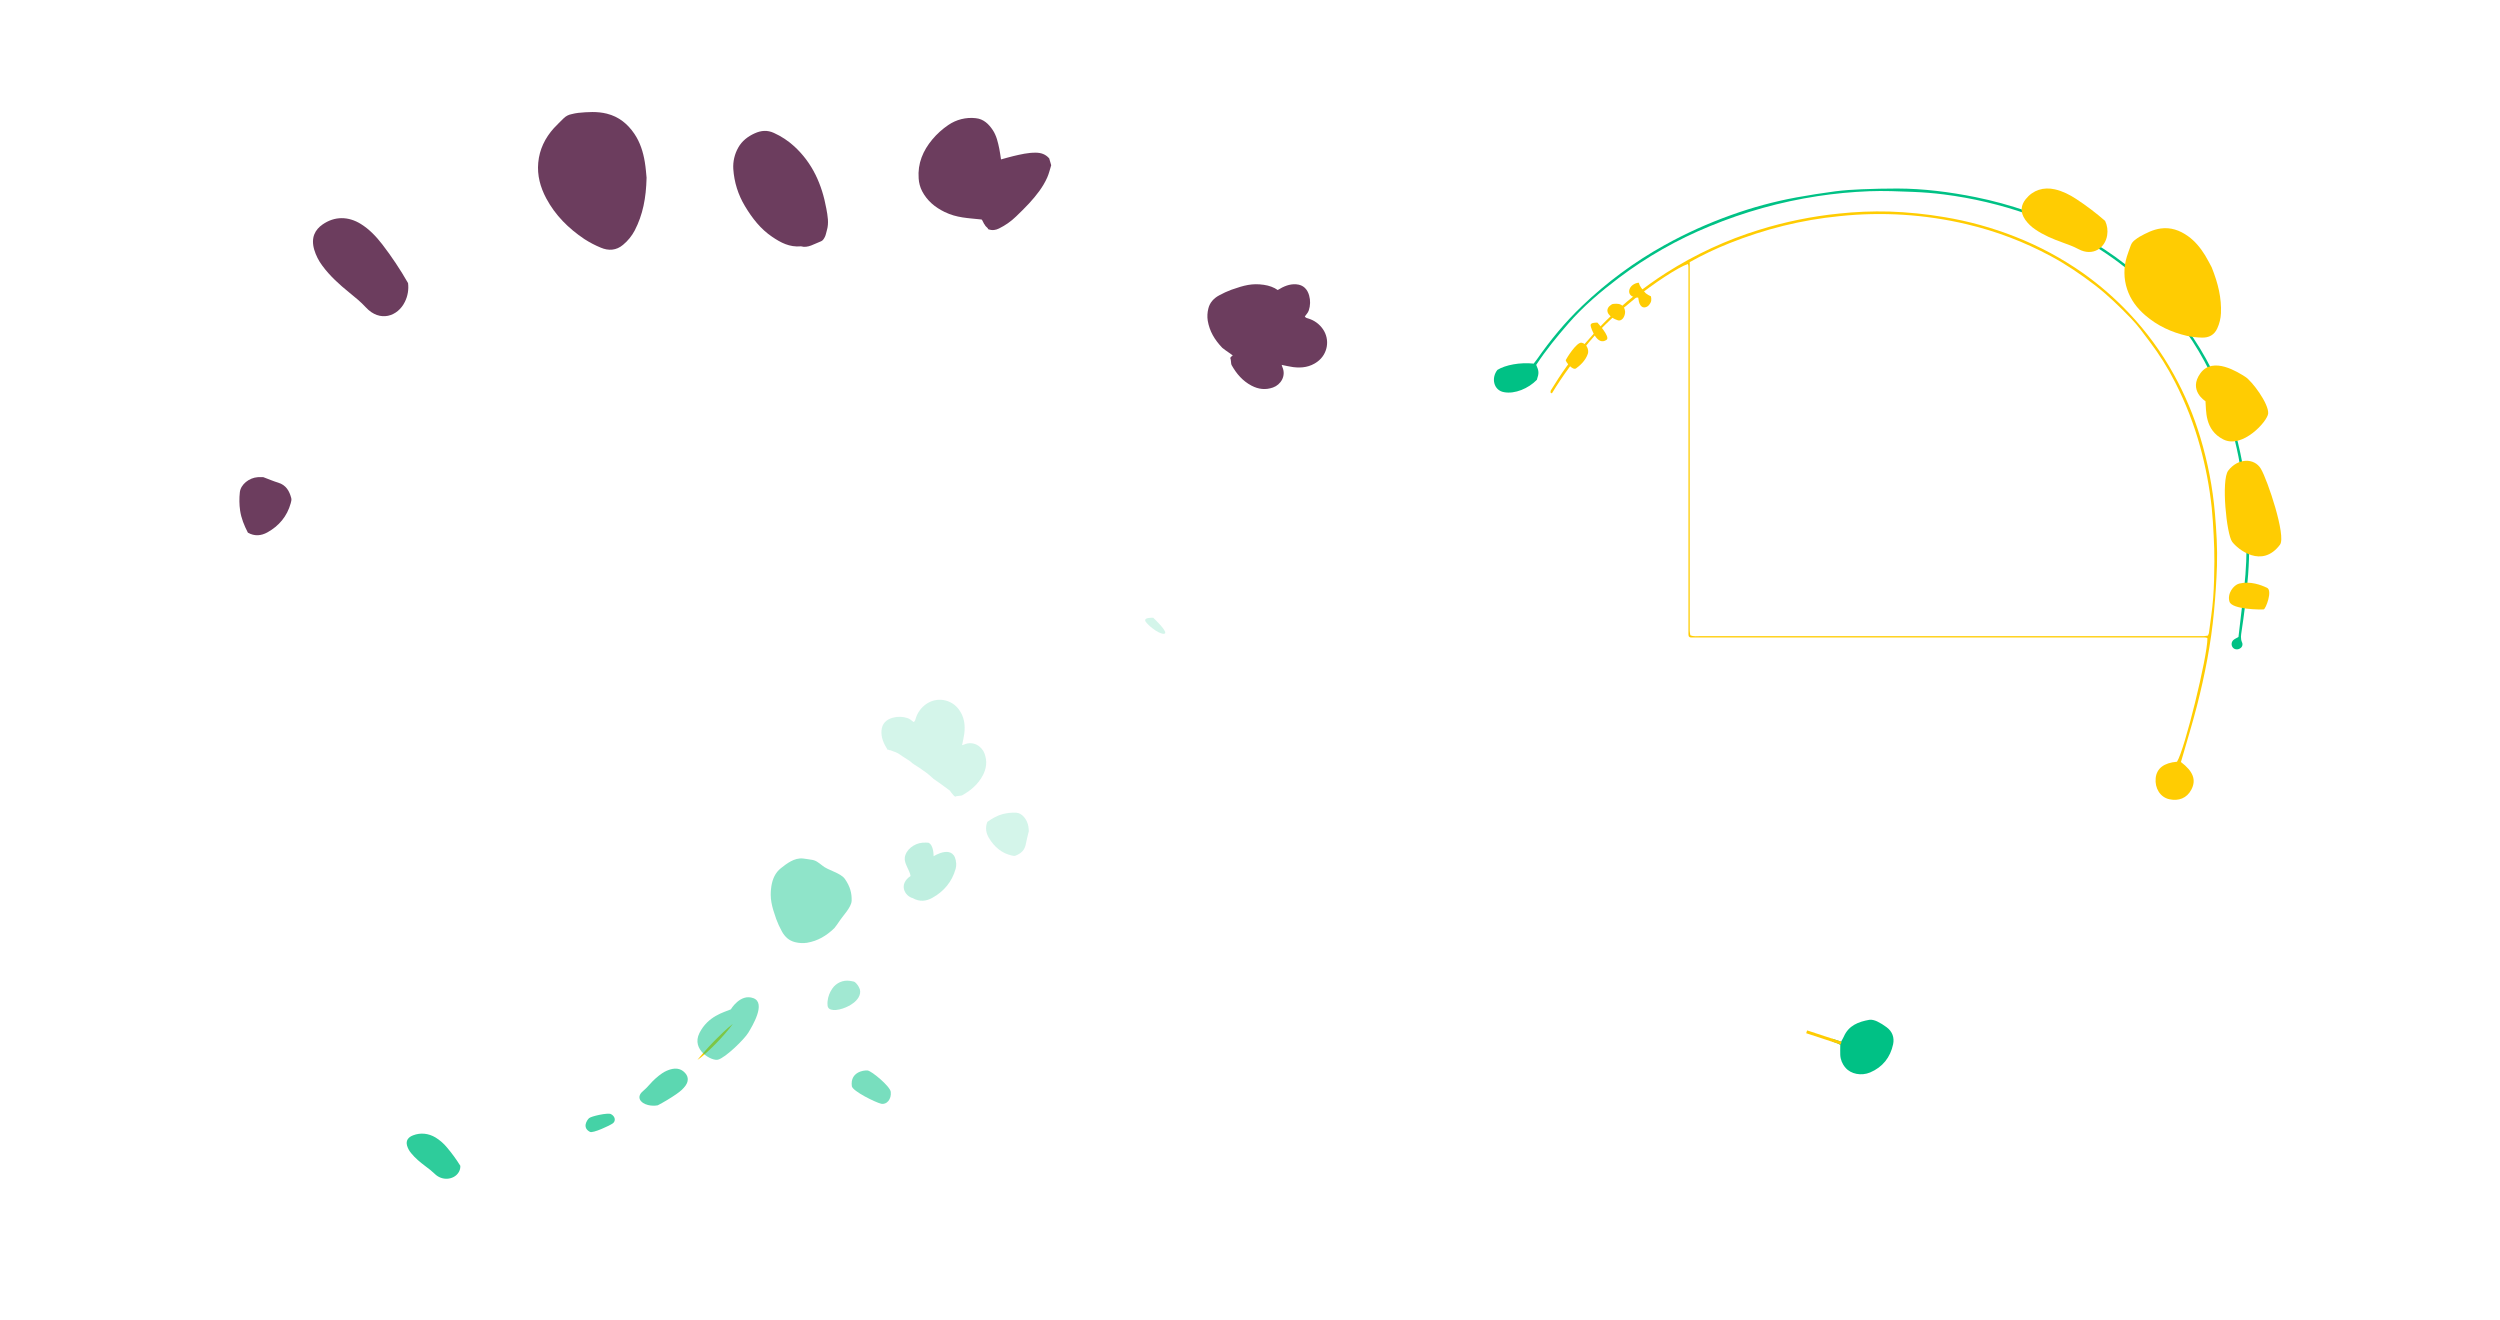
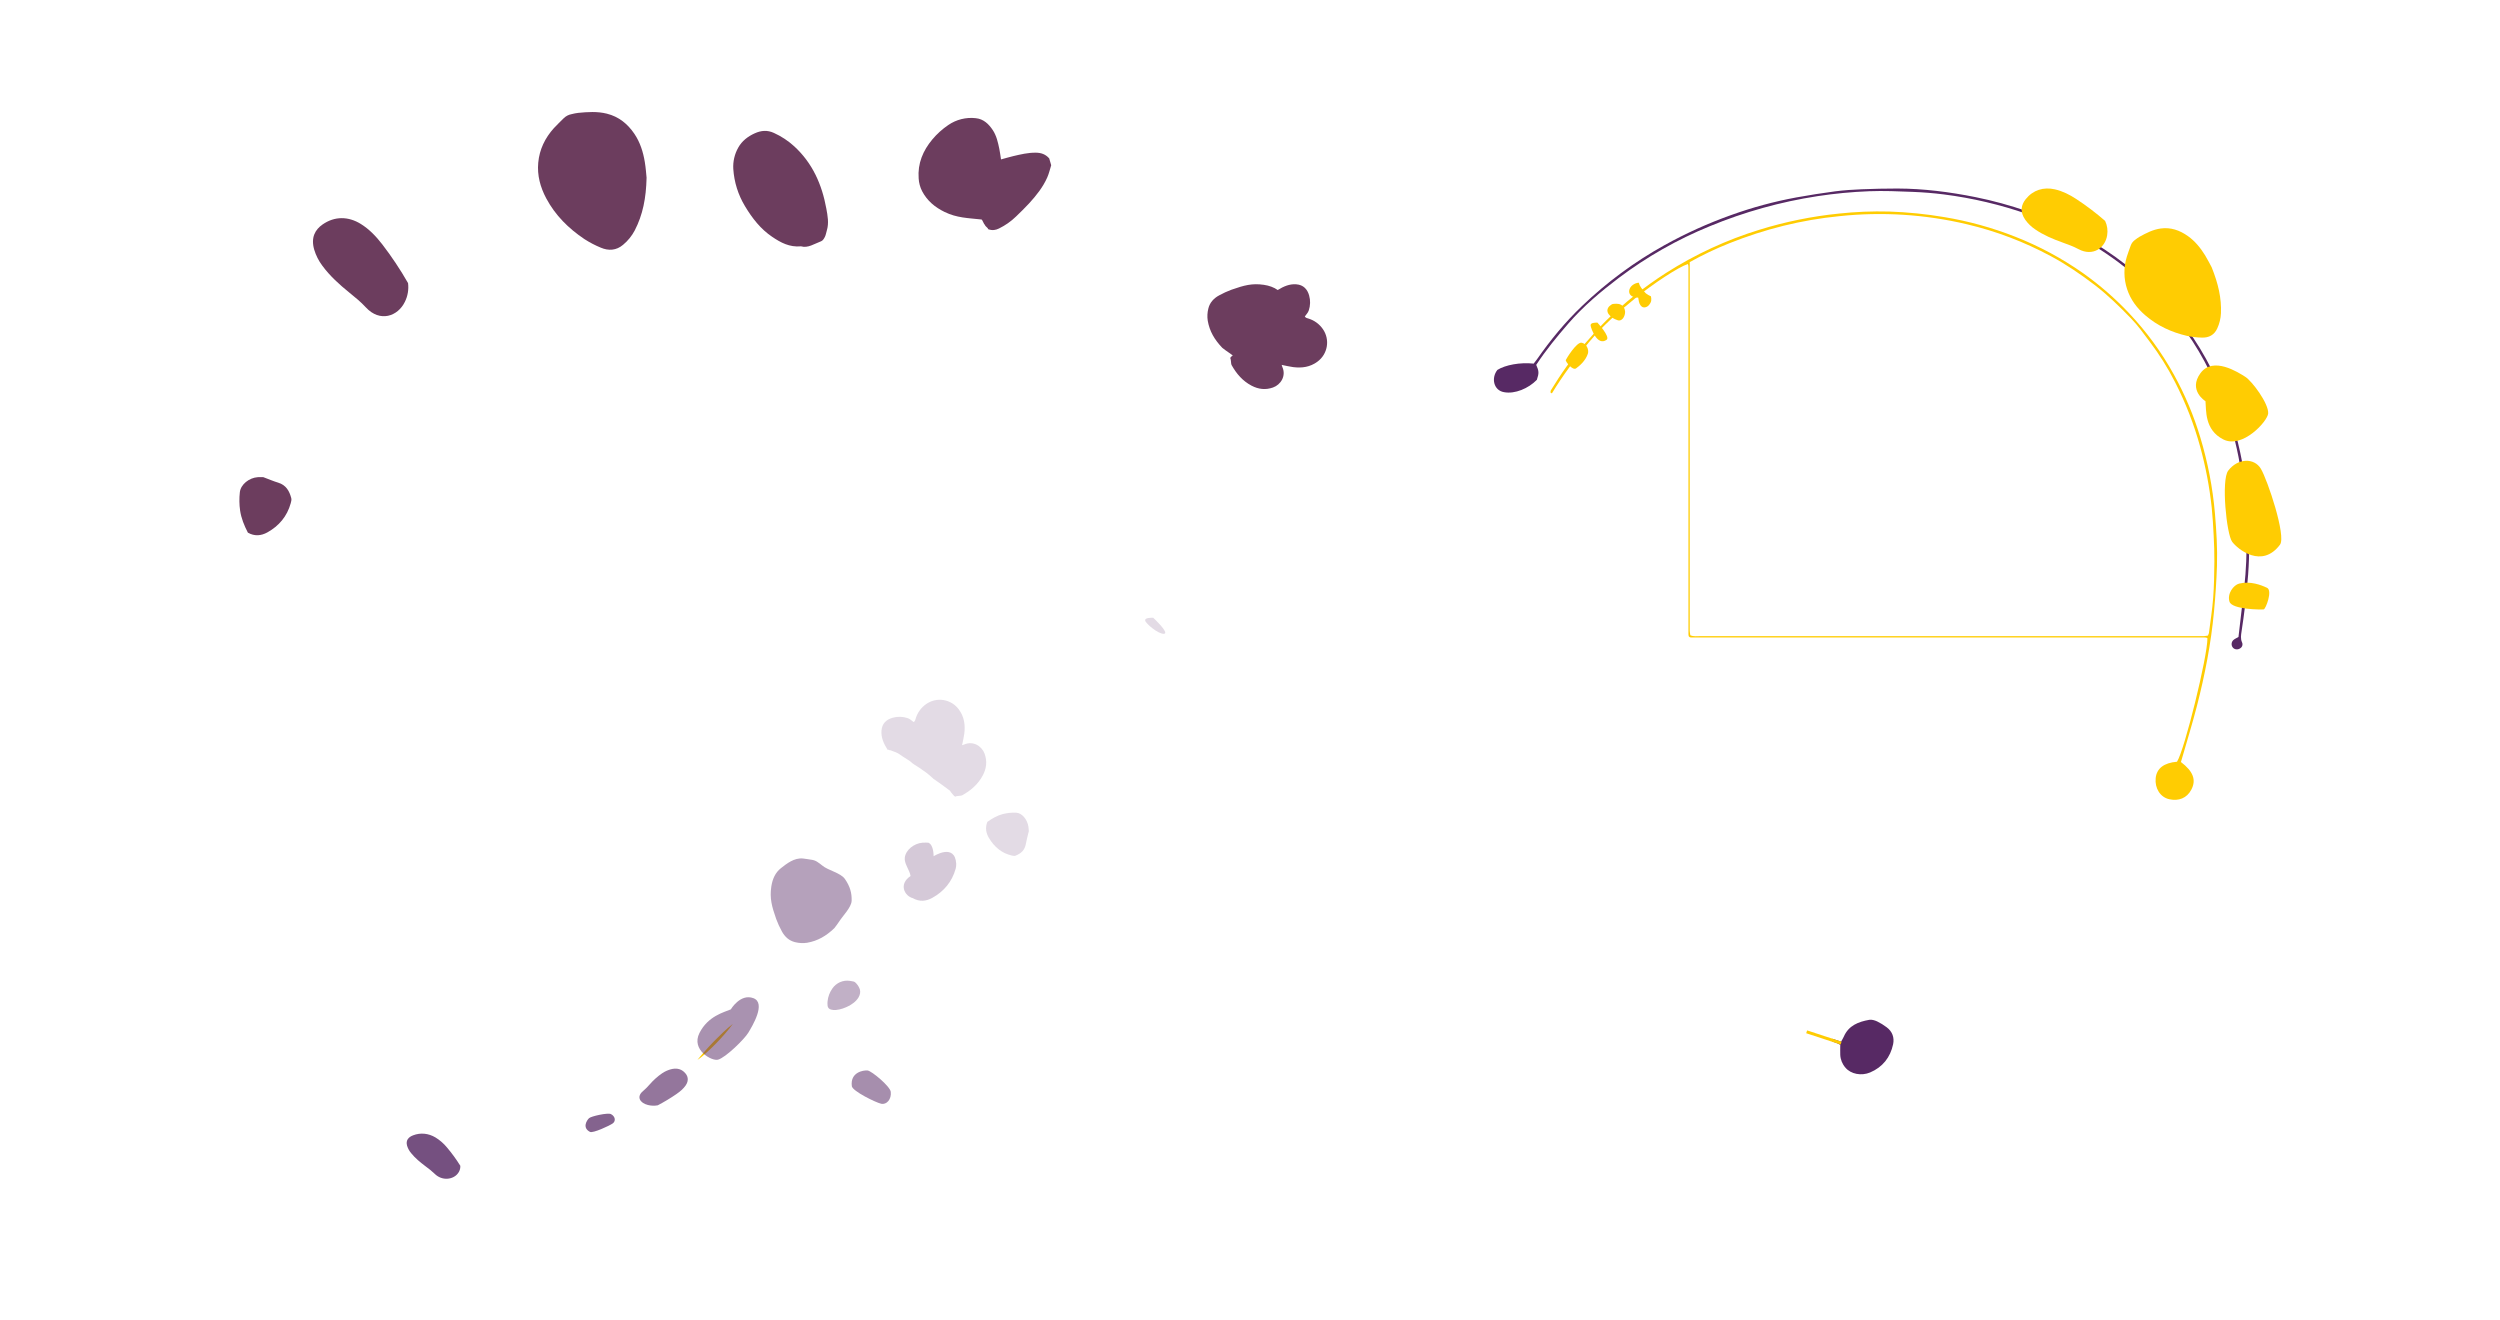
<svg xmlns="http://www.w3.org/2000/svg" id="Layer_1" data-name="Layer 1" width="46.67in" height="24.64in" viewBox="0 0 3360 1773.82">
  <defs>
    <style>
      .cls-1, .cls-10, .cls-11, .cls-12, .cls-4, .cls-5, .cls-6, .cls-7, .cls-8, .cls-9 {
-         fill: #00c185;
+         fill: #572964;
      }

      .cls-2 {
        fill: #521b42;
        opacity: 0.85;
      }

      .cls-3 {
        fill: #ffcc02;
      }

      .cls-4 {
        opacity: 0.17;
      }

      .cls-5 {
        opacity: 0.73;
      }

      .cls-6 {
        opacity: 0.51;
      }

      .cls-7 {
        opacity: 0.37;
      }

      .cls-8 {
        opacity: 0.64;
      }

      .cls-9 {
        opacity: 0.25;
      }

      .cls-10 {
        opacity: 0.44;
      }

      .cls-11 {
        opacity: 0.82;
      }

      .cls-12 {
        opacity: 0.53;
      }

      .cls-13 {
        fill: none;
        stroke: #ffcc02;
        stroke-miterlimit: 10;
        stroke-width: 4px;
      }
    </style>
  </defs>
  <g>
    <path class="cls-1" d="M2535.54,1380.49a75.29,75.29,0,0,0-12.69-7.79c-3.21-1.47-7.24-2.71-10.56-2.12-14.48,2.59-27.7,7.56-34.19,22.54-1,2.31-2.4,4.46-3.68,6.79L2462.6,1396v3.82c2.24.78,4.48,1.55,6.71,2.34a32.38,32.38,0,0,1,4,2c0,4.91-.16,9.25,0,13.57a28,28,0,0,0,7,17.18c7.29,8.65,21.43,11.35,33.14,6.4,16.73-7.08,27.15-20.21,30.9-37.91C2546.22,1394.43,2543.34,1386.17,2535.54,1380.49Z" />
    <path class="cls-2" d="M869,238.8c-.63,27.23-5,49.82-15.95,70.9a63.32,63.32,0,0,1-15.63,19.24c-9,7.67-19.43,8.34-29.94,3.85a135.21,135.21,0,0,1-22.06-11.53c-21.27-14.26-39.12-31.92-51.29-54.77-8-15-12.31-31-10.74-47.92,1.63-17.72,9.11-33.19,21-46.38,4.24-4.68,8.95-8.94,13.37-13.47a20.22,20.22,0,0,1,10.48-5.38,67.69,67.69,0,0,1,8.78-1.7c12.91-1.25,25.78-2.15,38.62,1.07,16,4,27.87,13.66,36.92,27,7.77,11.48,11.86,24.47,14.07,38C868,225.9,868.53,234.19,869,238.8Z" />
    <path class="cls-2" d="M1328.14,308c-.82-2.64-3.63-3.17-4.5-6-1.22-.27-3.27-6.93-4.54-7.07-18.3-2-33.07-2.08-49.67-10.18-12.85-6.27-23.38-15-30.14-27.93a43,43,0,0,1-4.62-17.16c-1.47-20.13,5.83-37.26,18.36-52.28A103.88,103.88,0,0,1,1274.46,168a54.3,54.3,0,0,1,36.94-9.23c10.43,1,17.41,7.81,22.89,16,5,7.58,7,16.46,8.79,25.25.94,4.51,1.49,9.1,2.29,14.17,5.67-1.54,11-3.15,16.38-4.42,10-2.36,20-4.76,30.4-4.64,7,.07,13,2,18,7.7.75,2.59,1.58,5.44,2.66,9.18-1.56,5-2.87,10.83-5.23,16.24-5.8,13.26-14.8,24.43-24.44,35-5.59,6.16-11.67,11.88-17.62,17.7A88.85,88.85,0,0,1,1342.68,307C1338.32,309.13,1333.93,310.05,1328.14,308Z" />
    <path class="cls-2" d="M1076.56,331c-15.66,1.43-27.37-5.14-38.45-12.55-15.78-10.56-27.21-25.31-36.86-41.44a110.42,110.42,0,0,1-15.7-49.92,52.09,52.09,0,0,1,6.65-28.77c5-8.93,12.84-15,22.21-19.23,8.57-3.83,16.83-4.61,25.81-.46a103.65,103.65,0,0,1,27.27,18c24.64,22.66,37.22,51.42,43.08,83.55,1.77,9.67,3.73,19.62.68,29.54-.88,2.86-1.27,5.93-2.58,8.56-1.12,2.26-2.84,5.08-5,5.87C1094.48,327.55,1085.84,333.77,1076.56,331Z" />
    <path class="cls-3" d="M2268.53,354.78c-12.68,4.08-46.12,26-71.2,46.38-22.22,18-43.6,36.9-62,59-18,21.71-34.9,44.23-49.56,68.43l-1.81-.84c.09-1-.17-2.28.31-3.06,13.23-21.59,27.47-42.46,44.44-61.33,9.76-10.87,19.23-22.07,29.66-32.27a498.2,498.2,0,0,1,81-64.46,515.74,515.74,0,0,1,125.59-58,547.06,547.06,0,0,1,106.36-21.63,507.9,507.9,0,0,1,67.74-2.76,558.2,558.2,0,0,1,74.27,7.51,469.72,469.72,0,0,1,95.05,26.3,434.36,434.36,0,0,1,91.25,49,415.73,415.73,0,0,1,61.66,53.63,404.12,404.12,0,0,1,60.42,82.7A429,429,0,0,1,2957.27,588a502.56,502.56,0,0,1,19.59,101.66c2,23.55,3.5,47.12,2.74,70.72-.66,20.57-2.08,41.13-4,61.63-4,42.81-12.2,84.92-22.86,126.52-6.2,24.15-13.63,48-20.51,72-.35,1.23-.76,2.44-1.1,3.53,16.54,12.56,20.94,24.09,14,37.18-6,11.44-17,15.66-29.64,12.86-12.19-2.7-19.62-14.86-18.25-28.4,1.32-13,11.06-20.53,28.64-22,10.08-15.35,41-141.15,40.92-165.91-.29-.17-.57-.36-.86-.51a4.42,4.42,0,0,0-.89-.4,4.71,4.71,0,0,0-1-.1l-1-.07H2274.24c-.33,0-.67,0-1,0s-.66,0-1-.1a4.06,4.06,0,0,1-1-.2,2,2,0,0,1-.55-.34,6.5,6.5,0,0,1-.94-.89,2.59,2.59,0,0,1-.28-.93c-.09-.65-.17-1.32-.2-2s0-1.33,0-2q0-246,0-491.9a7.59,7.59,0,0,0-.23-2C2268.93,356,2268.81,355.69,2268.53,354.78Zm2.48-2.56V839.94c0,2.67-.1,5.34,0,8,.09,1.91.5,3.81.78,5.82,4.61,1.91,9,1.14,13.21,1.14q335,0,669.95,0c2.34,0,4.68.1,7,0,1.91-.11,3.8-.51,5.53-.76a16.55,16.55,0,0,0,1.3-3.26c2-15.78,4.51-31.52,5.72-47.36,1.24-16.23,1.45-32.57,1.62-48.86.12-11.63-.36-23.27-.94-34.89-.64-12.6-1.35-25.22-2.64-37.76a516.57,516.57,0,0,0-15.4-81.26,456.44,456.44,0,0,0-33.9-87.28,358,358,0,0,0-33.87-54.1c-8-10.61-15.72-21.61-24.92-31.12-15.49-16-31.38-31.65-49.17-45.27-18.82-14.4-38.35-27.72-59.18-38.88a460.9,460.9,0,0,0-112.61-42.76,508.69,508.69,0,0,0-171.33-10.87c-51.08,5-100.21,17.37-147.77,36.35A445.66,445.66,0,0,0,2271,352.22Z" />
    <path class="cls-2" d="M548.42,380.41a44.1,44.1,0,0,1-4.27,25.2c-9.57,19.72-33.7,27.8-52.42,7.46-6.83-7.42-14.38-13.54-22.1-19.79-13.42-10.87-26.3-22.41-36.58-36.47a68.67,68.67,0,0,1-10.71-21.18c-4.85-16.5,1.24-27.11,11.2-34,16.42-11.41,34.74-11,51.39-.7,11.44,7.09,20.64,16.84,28.78,27.35A457.8,457.8,0,0,1,548.42,380.41Z" />
    <path class="cls-1" d="M3008.52,856c2.59-22.2,5.23-44.28,7.73-66.38a528.88,528.88,0,0,0,3-69.73c-.67-35.62-3.85-71-10.73-106A465,465,0,0,0,2982.79,528c-15.79-38.73-36.66-74.65-63.57-106.84-7.46-8.92-14.89-17.93-23-26.2a442.72,442.72,0,0,0-48.95-42.47,452.32,452.32,0,0,0-67.05-41.33,445.64,445.64,0,0,0-55.08-23.38,554.14,554.14,0,0,0-112.5-26.52c-13.82-1.77-27.76-2.88-41.68-3.43-19.61-.79-39.3-1.66-58.89-.88a619.61,619.61,0,0,0-69.38,6.63,627.92,627.92,0,0,0-144.77,40.4,547,547,0,0,0-122.11,69.35c-24.4,18.48-47.81,38.25-68,61.49-15.25,17.58-30,35.53-43.13,55.49,3.6,8.17,4,10.9.85,20.1-11.23,11.59-29.61,19.39-44.08,16.6-14-2.33-17.62-19-8.93-29.94,10.6-6.64,30.55-10.42,48.75-8.45,1.65-2.14,3.13-3.92,4.45-5.81,17.94-25.73,37.79-49.87,60.48-71.55a534.54,534.54,0,0,1,110.49-81.6,599.87,599.87,0,0,1,89.92-40.68,556.27,556.27,0,0,1,87.61-23.69c17.32-3.13,34.73-5.91,52.18-8.19,11.83-1.55,23.79-2.29,35.72-2.79,16-.66,31.93-1,47.9-1,35.35.11,70.25,4.61,104.86,11.52a532.32,532.32,0,0,1,70.25,19.27,477.59,477.59,0,0,1,72.74,32.7A426.19,426.19,0,0,1,2857,355.68c9.39,7.39,18.27,15.49,27,23.7,9.43,8.88,18.86,17.84,27.42,27.54,9.66,10.95,18.79,22.44,27.39,34.26,25.66,35.28,44.7,74,58.23,115.42a536.23,536.23,0,0,1,22.44,104.19c1.43,12.18,1.73,24.5,2.3,36.78.52,11,.79,21.93,1,32.9.54,28-2.18,55.76-5.39,83.49-1.34,11.55-3,23.07-4.72,34.56-.75,5-1.6,9.72.58,14.63a6.21,6.21,0,0,1-2.23,8c-3.2,2.3-7.6,2-10-.79a7.42,7.42,0,0,1,.42-10C3003,858.8,3005.28,857.92,3008.52,856Z" />
    <path class="cls-2" d="M333.16,715.82c-5.05-9.71-8.9-19.36-10.43-29.51a97.39,97.39,0,0,1-.38-24.78c1.15-10.53,12.46-19.44,24.07-20.28,3-.21,6,0,7.52,0,7.49,2.8,13.56,5.47,19.86,7.35,10.6,3.15,15.15,11.2,17.68,20.89.54,2.07-.14,4.6-.74,6.78-4.87,17.59-15.75,30.54-31.52,39.26C351,720,342.26,721,333.16,715.82Z" />
    <path class="cls-3" d="M2202.57,380a19,19,0,0,0,3.25,6.75,47.85,47.85,0,0,0,6.3,7.52,31.4,31.4,0,0,0,6.74,3.92,16.31,16.31,0,0,1,.37,5.84,8.25,8.25,0,0,1-1.17,3.21,16.21,16.21,0,0,1-2.46,3.36,8.81,8.81,0,0,1-5.75,2.53,5.1,5.1,0,0,1-3.53-1.29,7.27,7.27,0,0,1-1.54-1.64,13.51,13.51,0,0,1-2.1-5c-.31-1.62-.57-3.27-.85-4.9a1.92,1.92,0,0,0-.18-.35c-.42,0-.9-.09-1.38-.1a14.69,14.69,0,0,1-6.75-1.74c-3.53-1.91-4.86-5.82-3.32-9.78a12.48,12.48,0,0,1,4.63-5.68,15.78,15.78,0,0,1,7.35-2.75h.26A.66.66,0,0,1,2202.57,380Z" />
  </g>
  <path class="cls-3" d="M985,1376c-3.32,4.66-6.93,9-10.66,13.32s-7.55,8.45-11.5,12.52-8,8-12.22,11.84c-2.08,1.92-4.24,3.77-6.42,5.61a72,72,0,0,1-6.86,5.13c3.68-4.36,7.27-8.74,11.07-12.94S956,1403.06,960,1399s8-8,12.14-11.89S980.49,1379.46,985,1376Z" />
  <path class="cls-4" d="M1549.89,830.17c-3.86,0-11.56,0-10.79,3.86s17.72,18.48,25.42,17.71S1549.89,830.17,1549.89,830.17Z" />
  <path class="cls-3" d="M2994.69,632.54c-9.53,12.54-2.27,85.58,5.43,95.69s39.88,36.24,64.19,3.76c8.6-11.5-16.75-87-25.68-102S3007.61,615.51,2994.69,632.54Z" />
  <path class="cls-3" d="M3009.46,784.27c-7.52,1.85-16.48,13.66-13,24.37s43.38,10.76,46,10.3,12.29-25.32,4.37-29.05S3024.45,780.58,3009.46,784.27Z" />
  <path class="cls-3" d="M2964.17,539.14c1.18,11.78-1.64,38.56,24.06,51.44s59.5-24.57,60.2-35c.87-13.06-21.48-43.37-30.92-49.3s-43.2-27.87-60.1-4.77S2964.17,539.14,2964.17,539.14Z" />
  <path class="cls-3" d="M2972.54,359.28c8.8,22,13.29,41.41,12.42,61.71a54.86,54.86,0,0,1-4.93,20.27c-4,8.95-11.43,12.73-20.67,12.41a104.41,104.41,0,0,1-20.11-2.34C2918.8,446.55,2899.7,438,2883,423.5c-11-9.5-19.56-20.94-24.19-35a71.77,71.77,0,0,1-.33-43.68c1.52-5.07,3.53-9.94,5.23-14.95a15.76,15.76,0,0,1,5.86-7.58,53.06,53.06,0,0,1,5.86-4.09c9-5,18.19-9.77,28.71-11.19,13.14-1.78,25.1,2.24,36.28,10.11,9.61,6.77,17,15.89,23.26,26C2967.42,349.26,2970.61,355.73,2972.54,359.28Z" />
  <path class="cls-3" d="M2829.28,296.82a32.69,32.69,0,0,1,2.71,19.51c-2.65,16.82-19.23,28.73-38.4,18.49-7-3.73-14.23-6.33-21.63-9-12.86-4.63-25.48-9.86-36.69-17.61A51.65,51.65,0,0,1,2722,295.38c-7.63-10.87-5.49-20.15.5-27.69,9.88-12.44,24-16.7,39.21-13.29,10.45,2.34,19.82,7.2,28.55,12.86A352.48,352.48,0,0,1,2829.28,296.82Z" />
  <path class="cls-3" d="M2134.12,475.25c1.62-4.86-1.53-13.51-8.41-14.7s-20.67,21.69-21.33,23.33,9.15,14.58,13.87,11.14S2130.9,485,2134.12,475.25Z" />
  <path class="cls-3" d="M2146.93,433.52c-3.26,0-9.79,0-9.13,4.12s9.13,28,21.52,18.94C2164.63,452.71,2146.93,433.52,2146.93,433.52Z" />
  <path class="cls-3" d="M2184.14,418.89a15.12,15.12,0,0,1-2.61,8.61,8.86,8.86,0,0,1-2.55,2.34,5.65,5.65,0,0,1-4.89.46,24.66,24.66,0,0,1-3.6-1.4,22.16,22.16,0,0,1-8.37-6.65,8.17,8.17,0,0,1-1.76-5.82,8.76,8.76,0,0,1,3.44-5.63c.69-.57,1.46-1.08,2.18-1.63a3.79,3.79,0,0,1,1.71-.66,13.85,13.85,0,0,1,1.44-.2,24.62,24.62,0,0,1,6.3.13,10.48,10.48,0,0,1,6,3.28,9.81,9.81,0,0,1,2.3,4.61C2184,417.32,2184.06,418.33,2184.14,418.89Z" />
  <path class="cls-5" d="M821.14,1497.29c-4.24-2.2-26.6,2.85-29.44,5.46S782,1515.6,793,1521.21c3.88,2,26.33-8.33,30.63-11.49S826.9,1500.28,821.14,1497.29Z" />
  <path class="cls-6" d="M982.21,1356.53c-9.44,4-30.63,9-42.14,31.75s16.63,38.12,24.91,35.87c10.36-2.82,35.59-27.66,40.78-36.32s24.32-39.84,6.76-46.38S982.21,1356.53,982.21,1356.53Z" />
  <path class="cls-7" d="M1142,1351.31c-6.48,3.41-12.33,5.48-18.65,6.06a18.29,18.29,0,0,1-6.47-.57,5.79,5.79,0,0,1-4.62-5.39,27.7,27.7,0,0,1,0-5.83,35.88,35.88,0,0,1,6.5-17.18,24.78,24.78,0,0,1,9.94-8.33,24.24,24.24,0,0,1,13.52-1.88c1.63.23,3.21.6,4.83.88a5,5,0,0,1,2.56,1.36,15.14,15.14,0,0,1,1.49,1.51,22.52,22.52,0,0,1,4.55,7.73c1,3.67.25,7.25-1.77,10.76a26.28,26.28,0,0,1-7.19,7.7C1145,1349.44,1143.06,1350.62,1142,1351.31Z" />
  <path class="cls-8" d="M884,1485.49a31.34,31.34,0,0,1-13.16-.43c-10.62-2.61-16-11.07-6.51-18.83a83.38,83.38,0,0,0,9-9,87.47,87.47,0,0,1,16.87-15,40,40,0,0,1,10.33-4.86c8.23-2.52,14-.77,18.06,2.57,6.7,5.49,7.42,12.2,3,18.75-3.06,4.5-7.6,8.3-12.58,11.74A243.61,243.61,0,0,1,884,1485.49Z" />
  <path class="cls-9" d="M1226.79,1207.06c-10.89-2.85-19.53-18.58-3-29.81-1.22-8.12-8.66-16.32-7.77-24.48,1.16-10.54,12.46-19.45,24.08-20.28,3-.22,6,0,7.51,0,7.49,2.8,7.16,18.21,7.16,18.21s28.57-18.29,30.39,10a21.44,21.44,0,0,1-.75,6.78c-4.87,17.58-15.75,30.53-31.52,39.26C1244.64,1211.27,1235.88,1212.2,1226.79,1207.06Z" />
  <path class="cls-4" d="M1283.69,1070.68c-1-.89-2.06-1.46-2.56-2.36-.63-1.13-3.91-4.18-4.15-5.49-16.28-12.1-11.29-8.42-22.18-16-9.73-9-11.86-9.78-18.86-14.73-4.2-3-8.34-4.67-13.08-9.35-16.42-9.81-12.3-9.75-26.37-14.57-1.64.44-1.77-1.19-3.52-.44-5.25-8.38-8.93-16.43-8.27-25.74.7-9.92,6.88-15.13,15-17.4a33.87,33.87,0,0,1,20.21.51c3.29,1.09,5.33,3.48,8.07,5.29,2.07-1.22,2.26-3.4,2.91-5.33a36.27,36.27,0,0,1,14.1-19,31.75,31.75,0,0,1,43.7,7.38c7.25,9.75,8.82,20.9,7.3,32.64-.65,5.06-1.94,10-3,15.44a27.82,27.82,0,0,0,2.76-.92c12.25-5.49,24,2.23,27.64,12.56,3.5,9.9,2.48,19.37-2.43,28.74-6.29,12-16,20.3-27.52,26.76C1291.11,1070,1286.68,1069.15,1283.69,1070.68Z" />
  <path class="cls-10" d="M1121.25,1247.48c-11,10.47-22.26,17.08-36.53,19.53a40.82,40.82,0,0,1-16.1-.81c-7.95-1.85-13.89-7.19-17.88-14.66a120.73,120.73,0,0,1-7.54-16.49c-6-17.16-8.87-27.81-6.57-43.46,1.51-10.26,5.41-18.94,12.92-24.83,7.85-6.15,18-14.24,29.7-13,4.16.43,8.4,1.29,12.59,1.87a18.33,18.33,0,0,1,7.85,3.53c1.85,1.31,3.74,2.59,5.47,4.07,7.55,6.48,24.55,9.72,30.31,17.94,7.19,10.27,9.43,19.21,9.14,29.4-.26,8.76-12.28,20.76-16.37,27.33C1125.77,1241.83,1122.79,1245.39,1121.25,1247.48Z" />
  <path class="cls-11" d="M618.69,1566.79a15,15,0,0,1-3.62,10.63c-6.46,7.95-20.9,10-30.91.07a114.76,114.76,0,0,0-12-9.88c-7.35-5.51-14.35-11.26-19.72-18a28,28,0,0,1-5.31-9.79c-2.09-7.42,1.94-11.64,8.06-14,10.09-3.94,20.76-2.66,30,2.79a61.48,61.48,0,0,1,15.57,13.54A207.27,207.27,0,0,1,618.69,1566.79Z" />
  <path class="cls-4" d="M1327,1104.51c6.71-4.78,13.45-8.57,20.72-10.46a61.86,61.86,0,0,1,18-1.86c7.74.3,15,9.11,16.44,18.68.37,2.45.45,5,.56,6.22-1.51,6.38-3,11.58-3.94,16.92-1.54,9-7.07,13.24-13.93,15.94-1.46.57-3.35.16-5-.2-13.13-2.94-23.31-11.15-30.77-23.67C1325.2,1119.57,1323.9,1112.37,1327,1104.51Z" />
  <path class="cls-12" d="M1197.17,1467.29c-.9-7.31-25.66-28.08-31.18-28.63s-23.58,2.3-21.13,21.1c.86,6.65,32,21.93,39.41,23.6S1198.4,1477.21,1197.17,1467.29Z" />
  <path class="cls-2" d="M1778,442.32a36.32,36.32,0,0,0-19-14.1c-1.93-.65-4.11-.84-5.33-2.91,1.81-2.74,4.2-4.78,5.29-8.07a33.91,33.91,0,0,0,.51-20.21c-2.27-8.12-7.48-14.3-17.4-15-9-.64-16.77,2.76-24.82,7.7-5.19-3.74-11.54-5.94-18.65-7-15.65-2.3-26.3.57-43.46,6.57a121.43,121.43,0,0,0-16.49,7.54c-7.47,4-12.81,9.94-14.66,17.89a40.83,40.83,0,0,0-.81,16.1c2.45,14.27,9.06,25.53,19.53,36.53,2.09,1.54,5.65,4.52,9.58,7,1.32.82,2.86,2,4.55,3.27a8.73,8.73,0,0,1-1.1.84c-.9.5-1.47,1.56-2.36,2.56,1.53,3,.68,7.42,2,9.75,6.46,11.52,14.76,21.23,26.76,27.52,9.38,4.91,18.85,5.93,28.75,2.43,10.33-3.64,18.05-15.39,12.56-27.64a27.9,27.9,0,0,1-.92-2.76c5.44,1.06,10.38,2.35,15.44,3,11.74,1.52,22.89-.05,32.64-7.3A31.76,31.76,0,0,0,1778,442.32Z" />
  <line class="cls-13" x1="2428.15" y1="1386.69" x2="2474.42" y2="1401.91" />
</svg>
